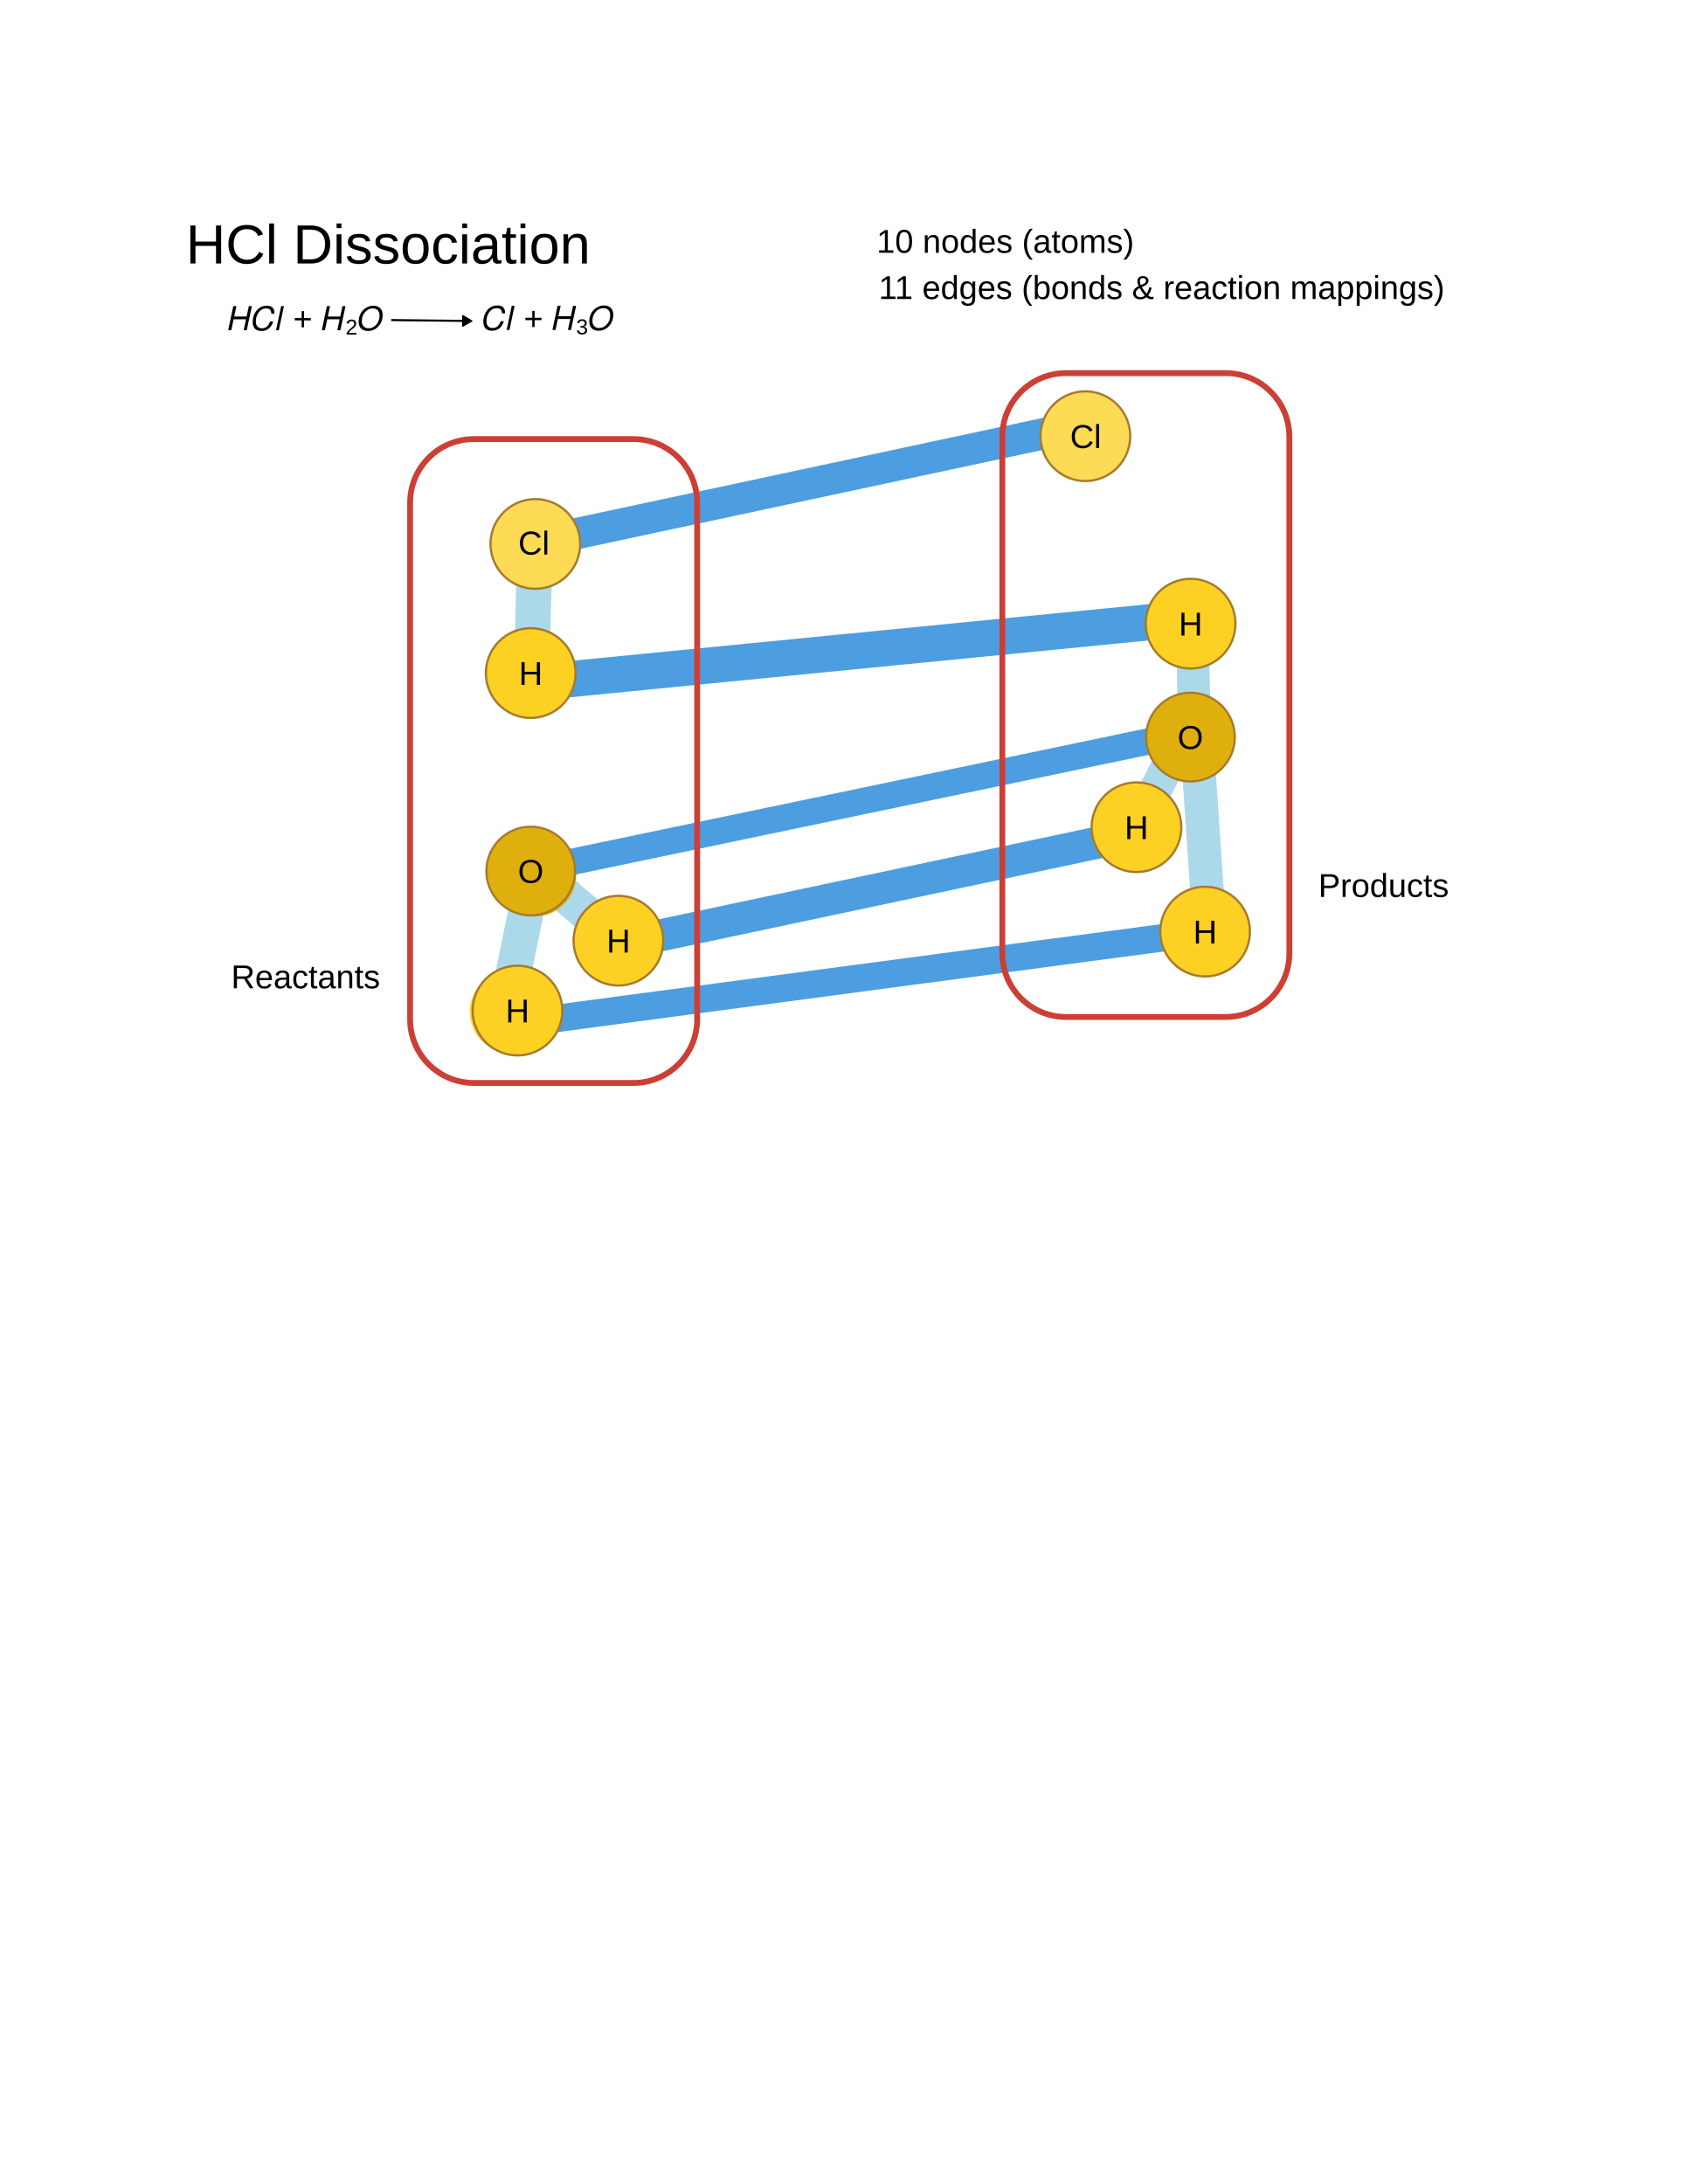
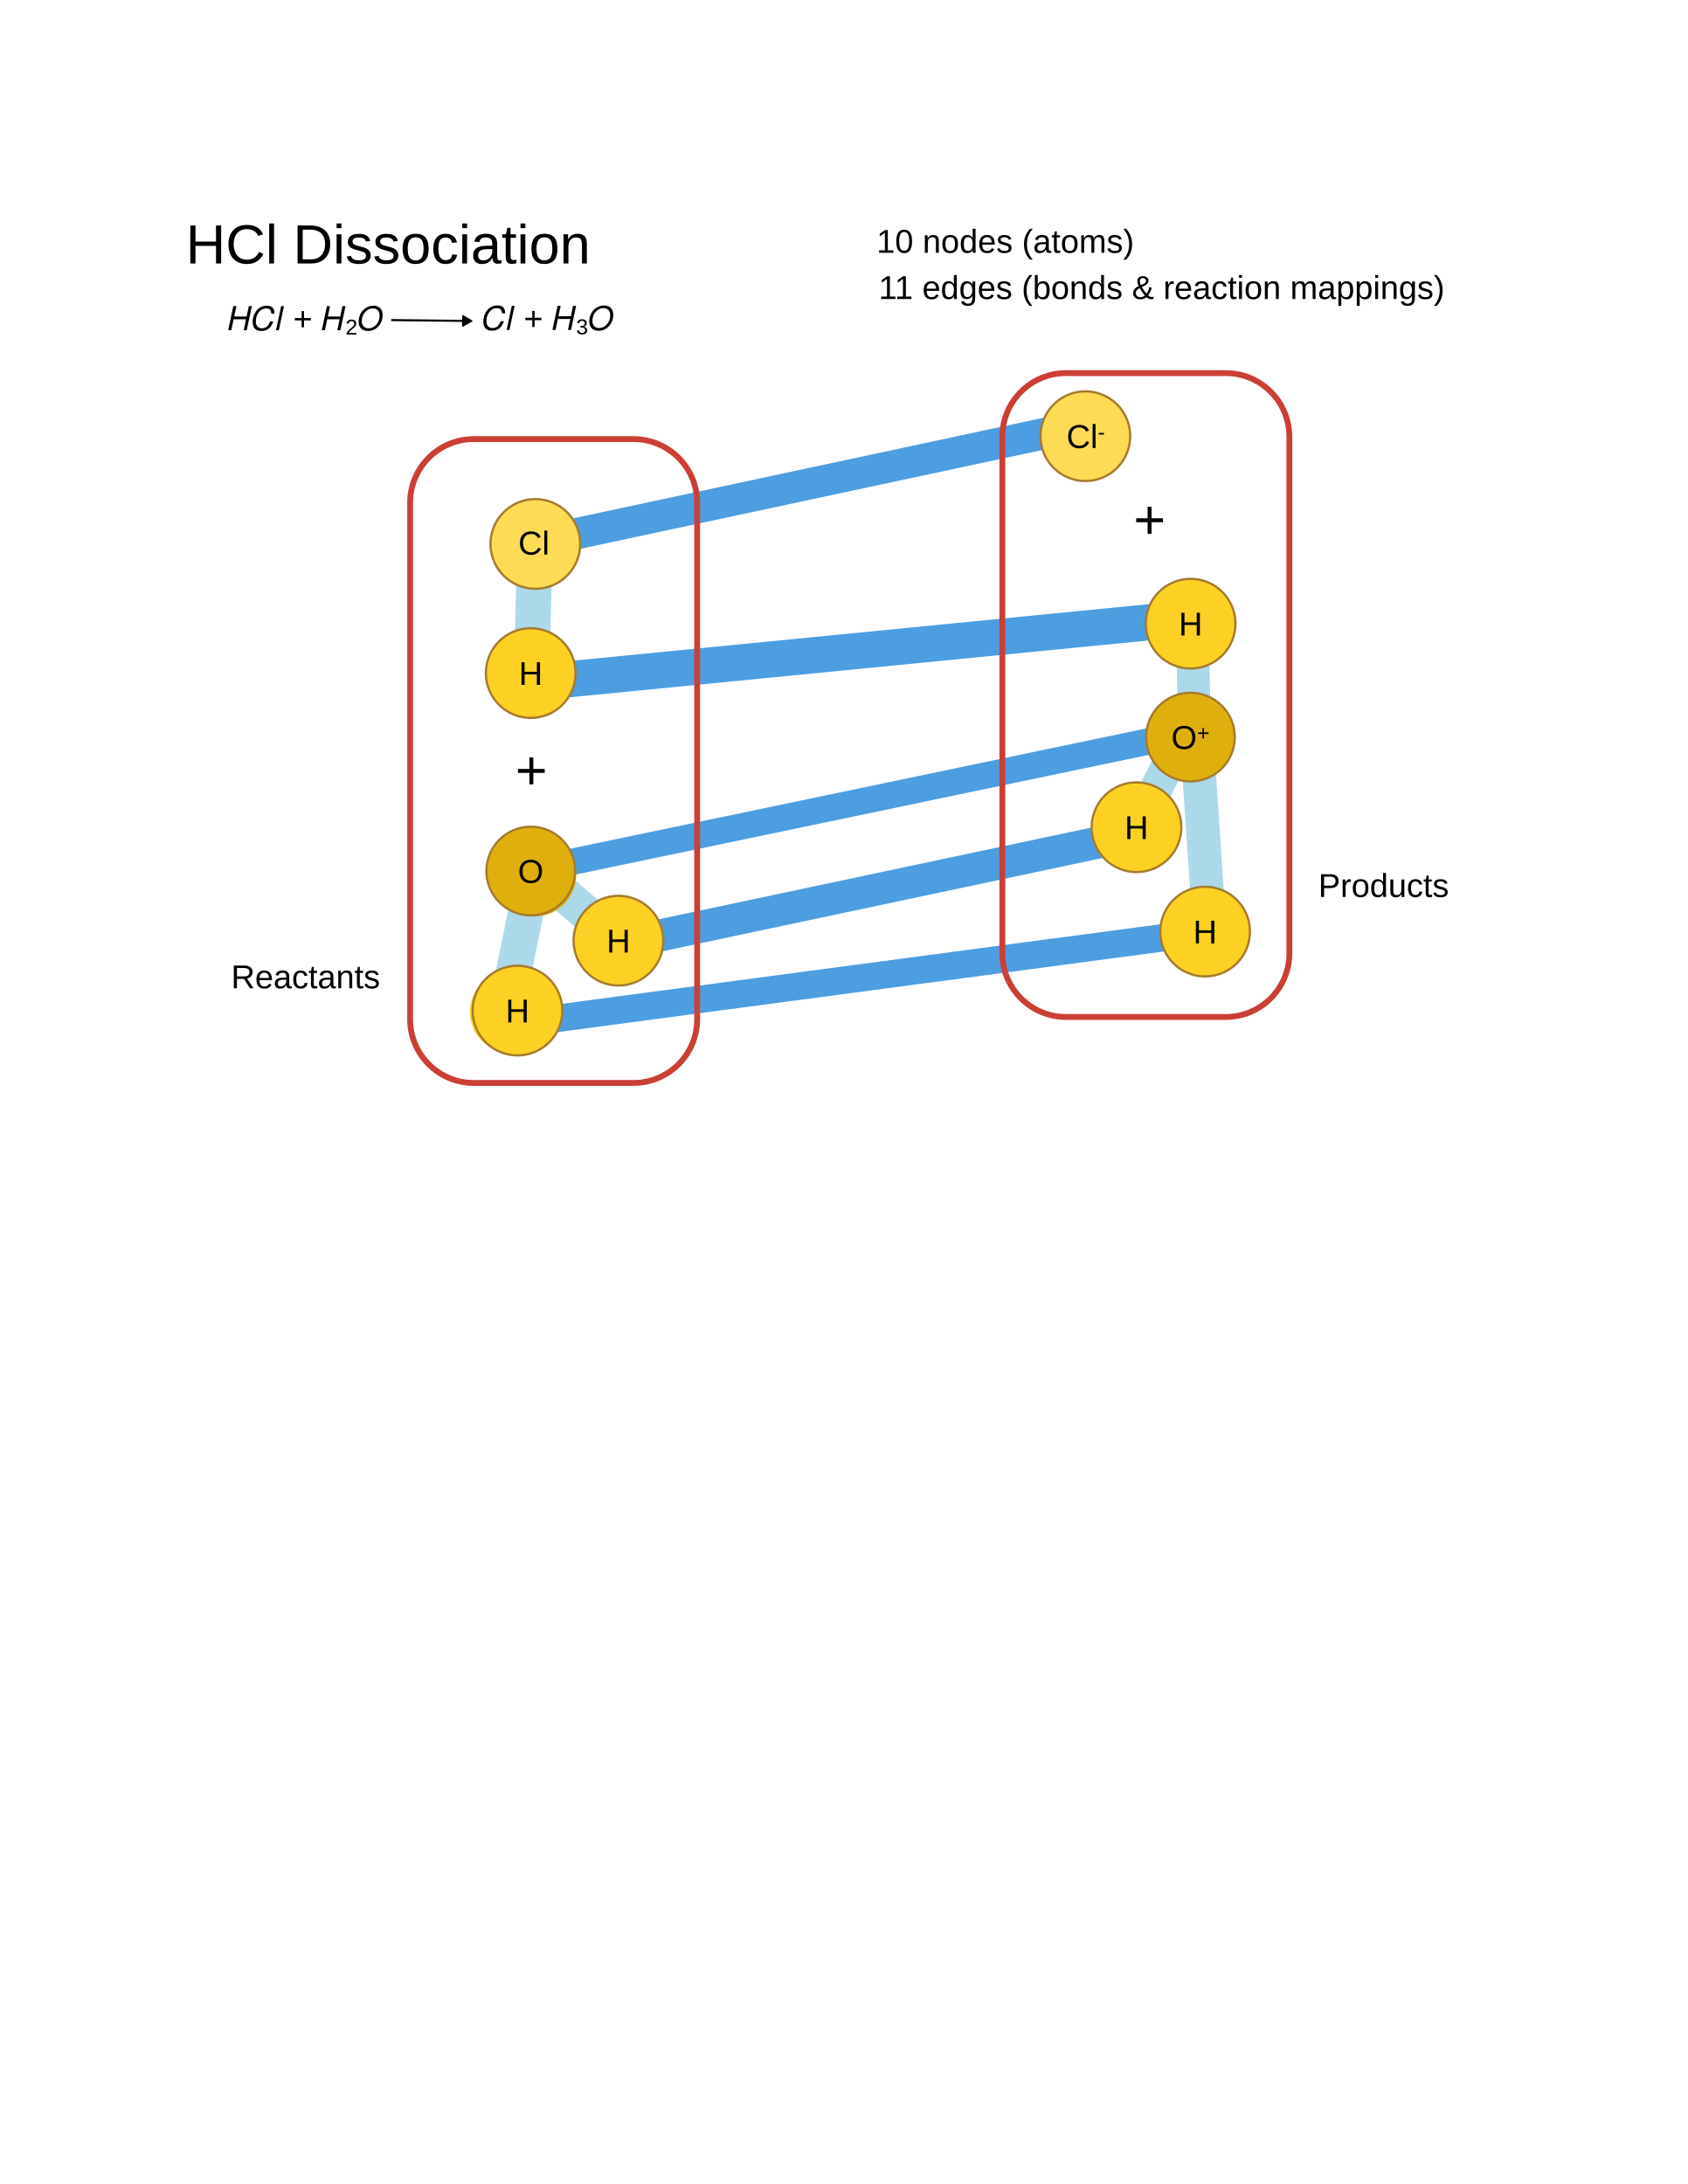
<svg xmlns="http://www.w3.org/2000/svg" xmlns:xlink="http://www.w3.org/1999/xlink" width="8.5in" height="11in" viewBox="0 0 612 792" version="1.1" id="svg78">
  <defs id="defs1">
    <marker style="overflow:visible" id="Triangle" refX="0" refY="0" orient="auto-start-reverse" markerWidth="1" markerHeight="1" viewBox="0 0 1 1" preserveAspectRatio="xMidYMid">
      <path transform="scale(0.5)" style="fill:context-stroke;fill-rule:evenodd;stroke:context-stroke;stroke-width:1pt" d="M 5.77,0 -2.88,5 V -5 Z" id="path135" />
    </marker>
    <style type="text/css" id="style1">*{stroke-linejoin: round; stroke-linecap: butt}</style>
    <defs id="defs6">
      <path id="C0_0_d1aa3b555e" d="M 0,20 C 5.304,20 10.392,17.893 14.142,14.142 17.893,10.392 20,5.304 20,0 20,-5.304 17.893,-10.392 14.142,-14.142 10.392,-17.893 5.304,-20 0,-20 c -5.304,0 -10.392,2.107 -14.142,5.858 C -17.893,-10.392 -20,-5.304 -20,0 c 0,5.304 2.107,10.392 5.858,14.142 C -10.392,17.893 -5.304,20 0,20 Z" />
    </defs>
    <clipPath id="p596d530fad-9">
      <rect x="0" y="0" width="720" height="720" id="rect78-4" />
    </clipPath>
    <clipPath id="p596d530fad-9-2">
      <rect x="0" y="0" width="720" height="720" id="rect78-4-4" />
    </clipPath>
    <clipPath id="p596d530fad-9-2-1">
      <rect x="0" y="0" width="720" height="720" id="rect78-4-4-7" />
    </clipPath>
    <clipPath id="p596d530fad-9-2-1-5">
      <rect x="0" y="0" width="720" height="720" id="rect78-4-4-7-2" />
    </clipPath>
    <clipPath id="p596d530fad-9-2-1-5-1">
      <rect x="0" y="0" width="720" height="720" id="rect78-4-4-7-2-4" />
    </clipPath>
    <clipPath id="p596d530fad-9-2-1-5-1-2">
      <rect x="0" y="0" width="720" height="720" id="rect78-4-4-7-2-4-2" />
    </clipPath>
    <rect x="443.179" y="194.101" width="28.638" height="20.506" id="rect98-5-2-8-6-6" />
    <rect x="443.179" y="194.101" width="28.638" height="20.506" id="rect98-5-2-8-6-6-9" />
    <rect x="443.179" y="194.101" width="28.638" height="20.506" id="rect2" />
    <rect x="443.179" y="194.101" width="28.638" height="20.506" id="rect3" />
    <rect x="443.179" y="194.101" width="28.638" height="20.506" id="rect4" />
    <rect x="443.179" y="194.101" width="28.638" height="20.506" id="rect5" />
    <rect x="443.179" y="194.101" width="28.638" height="20.506" id="rect6" />
    <rect x="443.179" y="194.101" width="28.638" height="20.506" id="rect7" />
    <rect x="443.179" y="194.101" width="28.638" height="20.506" id="rect8" />
    <rect x="443.179" y="194.101" width="28.638" height="20.506" id="rect8-7" />
  </defs>
  <g id="axes_1" transform="translate(-20.88055,13.51094)">
    <g id="LineCollection_1" />
    <text xml:space="preserve" style="font-size:20px;line-height:2.05;font-family:'Fira Code';-inkscape-font-specification:'Fira Code, Normal';text-align:center;writing-mode:lr-tb;direction:ltr;text-anchor:middle;fill:#00441b;fill-opacity:1;stroke:#4c9ee0;stroke-width:5;stroke-dasharray:20, 40;stroke-opacity:1" x="174.608" y="82.026" id="text87">
      <tspan id="tspan87" style="font-style:normal;font-variant:normal;font-weight:normal;font-stretch:normal;font-family:Arial;-inkscape-font-specification:Arial;fill:#000000;stroke:none;stroke-width:5" x="174.608" y="82.026">HCl Dissociation</tspan>
    </text>
    <g id="g92" transform="translate(-1.5,8.291913)">
      <text xml:space="preserve" style="font-style:normal;font-variant:normal;font-weight:normal;font-stretch:normal;font-size:12px;line-height:2.05;font-family:'Fira Code';-inkscape-font-specification:'Fira Code, Normal';font-variant-ligatures:normal;font-variant-caps:normal;font-variant-numeric:normal;font-variant-east-asian:normal;text-align:start;writing-mode:lr-tb;direction:ltr;text-anchor:start;fill:#000000;fill-opacity:1;stroke:none;stroke-width:5;stroke-linecap:butt;stroke-linejoin:round;stroke-dasharray:20, 40;stroke-opacity:1" x="340.222" y="69.867" id="text88">
        <tspan style="font-style:normal;font-variant:normal;font-weight:normal;font-stretch:normal;font-size:12px;font-family:Arial;-inkscape-font-specification:Arial;font-variant-ligatures:normal;font-variant-caps:normal;font-variant-numeric:normal;font-variant-east-asian:normal;text-align:start;text-anchor:start;stroke-width:5" x="340.222" y="69.867" id="tspan89">10 nodes (atoms)</tspan>
      </text>
      <text xml:space="preserve" style="font-style:normal;font-variant:normal;font-weight:normal;font-stretch:normal;font-size:12px;line-height:2.05;font-family:'Fira Code';-inkscape-font-specification:'Fira Code, Normal';font-variant-ligatures:normal;font-variant-caps:normal;font-variant-numeric:normal;font-variant-east-asian:normal;text-align:start;writing-mode:lr-tb;direction:ltr;text-anchor:start;fill:#000000;fill-opacity:1;stroke:none;stroke-width:5;stroke-linecap:butt;stroke-linejoin:round;stroke-dasharray:20, 40;stroke-opacity:1" x="340.981" y="86.628" id="text88-5">
        <tspan style="font-style:normal;font-variant:normal;font-weight:normal;font-stretch:normal;font-size:12px;font-family:Arial;-inkscape-font-specification:Arial;font-variant-ligatures:normal;font-variant-caps:normal;font-variant-numeric:normal;font-variant-east-asian:normal;text-align:start;text-anchor:start;stroke-width:5" x="340.981" y="86.628" id="tspan89-6">11 edges (bonds &amp; reaction mappings)</tspan>
      </text>
    </g>
    <g id="g91" transform="translate(6.839469)">
      <g id="g87" transform="matrix(0.73656,0,0,0.73656,46.02436,55.64863)">
        <path d="M 657.521,399.506 293.107,657.521" clip-path="url(#p596d530fad)" style="fill:none;stroke:#4c9ee0;stroke-width:16;stroke-opacity:1" id="path2" transform="matrix(0.6167132,0.4105551,-0.3656395,0.7443829,278.5738,-200.7323)" />
        <path d="M 490.874,122.943 62.479,258.59" clip-path="url(#p596d530fad)" style="fill:none;stroke:#4c9ee0;stroke-width:16;stroke-opacity:1" id="path3" transform="matrix(0.6043951,0.1681277,-0.2031913,0.9827552,220.5206,-88.39014)" />
        <path d="M 339.461,62.479 74.698,417.606" clip-path="url(#p596d530fad)" style="fill:none;stroke:#4c9ee0;stroke-width:16;stroke-opacity:1" id="path4" transform="matrix(0.525811,0.5545448,-0.558407,0.6119585,406.1342,38.85226)" />
        <path d="M 299.919,62.479 564.681,417.606" clip-path="url(#p596d530fad)" style="fill:none;stroke:#4c9ee0;stroke-width:16" id="path5" transform="matrix(0.4843268,-0.9428795,0.5767857,0.6108645,35.18399,487.12)" />
        <path d="M 299.919,62.479 564.681,417.606" clip-path="url(#p596d530fad-9)" style="fill:#00441b;fill-opacity:1;stroke:#abd9e9;stroke-width:16;stroke-linecap:butt;stroke-linejoin:round;stroke-opacity:1" id="path5-8" transform="matrix(0.8717376,0.08473658,-0.6541271,0.09772052,-0.6277615,141.8352)" />
        <path d="M 74.698,221.942 339.461,577.069" clip-path="url(#p596d530fad)" style="fill:none;stroke:#4c9ee0;stroke-width:16" id="path6" transform="matrix(0.3485885,-0.8829729,0.4952204,0.4981609,125.2074,326.3525)" />
        <path d="M 299.919,62.479 564.681,417.606" clip-path="url(#p596d530fad-9-2)" style="fill:#00441b;fill-opacity:1;stroke:#abd9e9;stroke-width:16;stroke-linecap:butt;stroke-linejoin:round;stroke-opacity:1" id="path5-8-5" transform="matrix(0.8508754,0.2056247,-0.6653372,-0.00190536,3.200285,287.01)" />
        <path d="M 299.919,62.479 564.681,417.606" clip-path="url(#p596d530fad-9-2-1)" style="fill:#00441b;fill-opacity:1;stroke:#abd9e9;stroke-width:16;stroke-linecap:butt;stroke-linejoin:round;stroke-opacity:1" id="path5-8-5-1" transform="matrix(-0.5925024,0.644369,0.3243603,-0.5809196,422.1529,215.451)" />
        <path d="M 299.919,62.479 564.681,417.606" clip-path="url(#p596d530fad-9-2-1-5)" style="fill:#00441b;fill-opacity:1;stroke:#abd9e9;stroke-width:16;stroke-linecap:butt;stroke-linejoin:round;stroke-opacity:1" id="path5-8-5-1-7" transform="matrix(-0.8246557,0.074045,0.6006405,-0.265097,761.4154,351.7569)" />
        <path d="M 299.919,62.479 564.681,417.606" clip-path="url(#p596d530fad-9-2-1-5-1)" style="fill:#00441b;fill-opacity:1;stroke:#abd9e9;stroke-width:16;stroke-linecap:butt;stroke-linejoin:round;stroke-opacity:1" id="path5-8-5-1-7-2" transform="matrix(-0.8031212,-0.2038567,0.6737641,0.00326323,712.2268,379.6915)" />
        <path d="M 299.919,62.479 564.681,417.606" clip-path="url(#p596d530fad-9-2-1-5-1-2)" style="fill:#00441b;fill-opacity:1;stroke:#abd9e9;stroke-width:16;stroke-linecap:butt;stroke-linejoin:round;stroke-opacity:1" id="path5-8-5-1-7-2-1" transform="matrix(-0.8053028,0.1950604,0.5972023,-0.3119585,748.8397,231.0992)" />
        <g clip-path="url(#p596d530fad)" id="g7">
          <use xlink:href="#C0_0_d1aa3b555e" x="490.874" y="122.943" style="fill:#ffdd54;stroke:#ffdd54" id="use7" transform="translate(0,-2.089427)" />
        </g>
        <g clip-path="url(#p596d530fad)" id="g15" transform="translate(-48.63691,-104.222)">
          <use xlink:href="#C0_0_d1aa3b555e" x="564.681" y="417.606" style="fill:#fdd123;stroke:#fdd123" id="use15" />
        </g>
        <g id="g84" transform="translate(-41.68878,-22.58142)">
          <g clip-path="url(#p596d530fad)" id="g6" transform="translate(-66.00724,-12.15923)">
            <use xlink:href="#C0_0_d1aa3b555e" x="657.521" y="399.506" style="fill:#fdd123;stroke:#fdd123" id="use6" />
          </g>
          <g id="text_1" transform="translate(-66.00724,-12.15923)">
            <g clip-path="url(#p596d530fad)" id="g17">
              <g transform="matrix(0.12,0,0,-0.12,653.8279,402.7458)" id="g16">
                <defs id="defs15">
                  <path id="FiraCode-Regular-48" d="M 2823,0 V 2143 H 1116 V 0 H 548 v 4519 h 568 V 2609 h 1707 v 1910 h 567 V 0 Z" transform="scale(0.015625)" />
                </defs>
              </g>
            </g>
          </g>
        </g>
        <g id="text_2">
          <g clip-path="url(#p596d530fad)" id="g19">
            <g transform="matrix(0.12,0,0,-0.12,483.4881,126.183)" id="g18">
              <defs id="defs17">
                <path id="FiraCode-Regular-43" d="m 2350,4592 q 443,0 741,-112 299,-112 569,-328 l -319,-371 q -213,180 -451,257 -238,78 -497,78 -371,0 -686,-176 -315,-175 -507,-581 -192,-405 -192,-1098 0,-672 182,-1079 182,-407 494,-588 312,-180 696,-180 377,0 625,114 248,115 425,263 L 3725,417 Q 3518,217 3186,71 2855,-75 2373,-75 1822,-75 1378,192 935,459 676,981 417,1503 417,2261 q 0,762 264,1282 264,520 704,784 440,265 965,265 z" transform="scale(0.015625)" />
                <path id="FiraCode-Regular-6c" d="M 2005,4848 V 853 q 0,-256 159,-363 160,-106 412,-106 155,0 297,33 143,33 284,88 L 3305,102 Q 3164,33 2955,-21 2747,-75 2485,-75 2025,-75 1739,179 1454,433 1454,883 V 4411 H 394 v 437 z" transform="scale(0.015625)" />
              </defs>
            </g>
          </g>
        </g>
        <g id="g79" transform="translate(-48.63691,-104.222)">
          <g clip-path="url(#p596d530fad)" id="g8" transform="translate(251.7948,310.7517)">
            <use xlink:href="#C0_0_d1aa3b555e" x="339.461" y="62.479" style="fill:#dfaf0e;stroke:#dfaf0e" id="use8" />
          </g>
          <g id="text_3" transform="translate(251.7958,311.7464)">
            <g clip-path="url(#p596d530fad)" id="g21">
              <g transform="matrix(0.12,0,0,-0.12,335.7678,65.71934)" id="g20">
                <defs id="defs19">
                  <path id="FiraCode-Regular-4f" d="m 3633,2255 q 0,-686 -187,-1211 -187,-525 -556,-822 -369,-297 -921,-297 -551,0 -921,290 -369,290 -556,812 -187,522 -187,1221 0,686 187,1214 187,529 556,829 370,301 921,301 552,0 921,-293 369,-292 556,-819 187,-526 187,-1225 z m -597,0 q 0,902 -248,1381 -248,480 -819,480 -571,0 -819,-483 -247,-482 -247,-1385 0,-902 256,-1373 256,-471 810,-471 571,0 819,474 248,474 248,1377 z" transform="scale(0.015625)" />
                </defs>
              </g>
            </g>
          </g>
        </g>
        <g id="g86" transform="translate(-3.908323,64.70446)">
          <g clip-path="url(#p596d530fad)" id="g9" transform="translate(-78.16647,110.3016)">
            <use xlink:href="#C0_0_d1aa3b555e" x="299.919" y="62.479" style="fill:#fdd123;stroke:#fdd123" id="use9" />
          </g>
          <g id="text_4" transform="translate(-78.16647,110.3016)">
            <g clip-path="url(#p596d530fad)" id="g23">
              <g transform="matrix(0.12,0,0,-0.12,296.2263,65.71935)" id="g22" />
            </g>
          </g>
        </g>
        <g id="g80" transform="translate(133.6943,182.3268)">
          <g clip-path="url(#p596d530fad)" id="g10">
            <use xlink:href="#C0_0_d1aa3b555e" x="74.698" y="221.942" style="fill:#fdd123;stroke:#fdd123" id="use10" />
          </g>
          <g id="text_5">
            <g clip-path="url(#p596d530fad)" id="g25">
              <g transform="matrix(0.12,0,0,-0.12,71.00552,225.1817)" id="g24" />
            </g>
          </g>
        </g>
        <g id="g85" transform="translate(1.302774,-64.70446)">
          <g clip-path="url(#p596d530fad)" id="g11" transform="translate(156.3329,-19.97587)">
            <use xlink:href="#C0_0_d1aa3b555e" x="62.479" y="258.59" style="fill:#ffdd54;stroke:#ffdd54" id="use11" />
          </g>
          <g id="text_6" transform="translate(156.3329,-19.97587)">
            <g clip-path="url(#p596d530fad)" id="g27">
              <g transform="matrix(0.12,0,0,-0.12,55.09371,261.8296)" id="g26" />
            </g>
          </g>
        </g>
        <g id="g83" transform="translate(145.0422,-80.77201)">
          <g clip-path="url(#p596d530fad)" id="g12">
            <use xlink:href="#C0_0_d1aa3b555e" x="74.698" y="417.606" style="fill:#dfaf0e;stroke:#dfaf0e" id="use12" />
          </g>
          <g id="text_7">
            <g clip-path="url(#p596d530fad)" id="g29">
              <g transform="matrix(0.12,0,0,-0.12,71.0055,420.8465)" id="g28" />
            </g>
          </g>
        </g>
        <g id="g82" transform="translate(-32.1351,-287.4789)">
          <g clip-path="url(#p596d530fad)" id="g13">
            <use xlink:href="#C0_0_d1aa3b555e" x="293.107" y="657.521" style="fill:#fdd123;stroke:#fdd123" id="use13" />
          </g>
          <g id="text_8">
            <g clip-path="url(#p596d530fad)" id="g31">
              <g transform="matrix(0.12,0,0,-0.12,289.4139,660.7607)" id="g30" />
            </g>
          </g>
        </g>
        <g id="g81" transform="translate(203.2328,-363.9083)">
          <g clip-path="url(#p596d530fad)" id="g14">
            <use xlink:href="#C0_0_d1aa3b555e" x="339.461" y="577.069" style="fill:#fdd123;stroke:#fdd123" id="use14" />
          </g>
          <g id="text_9">
            <g clip-path="url(#p596d530fad)" id="g33">
              <g transform="matrix(0.12,0,0,-0.12,335.7678,580.3088)" id="g32" />
            </g>
          </g>
        </g>
        <g id="text_10" transform="translate(-48.63691,-104.222)">
          <g clip-path="url(#p596d530fad)" id="g35">
            <g transform="matrix(0.12,0,0,-0.12,560.9885,420.8464)" id="g34" />
          </g>
        </g>
      </g>
      <text xml:space="preserve" style="font-style:normal;font-variant:normal;font-weight:normal;font-stretch:normal;font-size:12px;line-height:2.05;font-family:'Fira Code';-inkscape-font-specification:'Fira Code, Normal';font-variant-ligatures:normal;font-variant-caps:normal;font-variant-numeric:normal;font-variant-east-asian:normal;text-align:start;writing-mode:lr-tb;direction:ltr;text-anchor:start;fill:#4d4d4d;fill-opacity:1;stroke:none;stroke-width:5;stroke-dasharray:20, 40;stroke-dashoffset:0;stroke-opacity:1" x="97.845" y="344.883" id="text91">
        <tspan id="tspan91" style="font-style:normal;font-variant:normal;font-weight:normal;font-stretch:normal;font-family:Arial;-inkscape-font-specification:Arial;fill:#000000;fill-opacity:1;stroke:none;stroke-width:5" x="97.845" y="344.883">Reactants</tspan>
      </text>
      <text xml:space="preserve" style="font-style:normal;font-variant:normal;font-weight:normal;font-stretch:normal;font-size:12px;line-height:2.05;font-family:'Fira Code';-inkscape-font-specification:'Fira Code, Normal';font-variant-ligatures:normal;font-variant-caps:normal;font-variant-numeric:normal;font-variant-east-asian:normal;text-align:start;writing-mode:lr-tb;direction:ltr;text-anchor:start;fill:#4d4d4d;fill-opacity:1;stroke:none;stroke-width:5;stroke-linecap:butt;stroke-linejoin:round;stroke-dasharray:20, 40;stroke-dashoffset:0;stroke-opacity:1" x="492.052" y="311.76" id="text91-2">
        <tspan id="tspan91-7" style="font-style:normal;font-variant:normal;font-weight:normal;font-stretch:normal;font-family:Arial;-inkscape-font-specification:Arial;fill:#000000;fill-opacity:1;stroke:none;stroke-width:5" x="492.052" y="311.76">Products</tspan>
      </text>
+       <text xml:space="preserve" style="font-style:normal;font-variant:normal;font-weight:normal;font-stretch:normal;font-size:20px;line-height:2.05;font-family:'Fira Code';-inkscape-font-specification:'Fira Code, Normal';font-variant-ligatures:normal;font-variant-caps:normal;font-variant-numeric:normal;font-variant-east-asian:normal;text-align:start;writing-mode:lr-tb;direction:ltr;text-anchor:start;fill:#4d4d4d;fill-opacity:1;stroke:none;stroke-width:5;stroke-linecap:butt;stroke-linejoin:round;stroke-dasharray:20, 40;stroke-dashoffset:0;stroke-opacity:1" x="425.029" y="181.806" id="text91-2-3">
+         <tspan id="tspan91-7-5" style="font-style:normal;font-variant:normal;font-weight:normal;font-stretch:normal;font-size:20px;font-family:Arial;-inkscape-font-specification:Arial;fill:#000000;fill-opacity:1;stroke:none;stroke-width:5" x="425.029" y="181.806">+</tspan>
+       </text>
+       <text xml:space="preserve" style="font-style:normal;font-variant:normal;font-weight:normal;font-stretch:normal;font-size:20px;line-height:2.05;font-family:'Fira Code';-inkscape-font-specification:'Fira Code, Normal';font-variant-ligatures:normal;font-variant-caps:normal;font-variant-numeric:normal;font-variant-east-asian:normal;text-align:start;writing-mode:lr-tb;direction:ltr;text-anchor:start;fill:#4d4d4d;fill-opacity:1;stroke:none;stroke-width:5;stroke-linecap:butt;stroke-linejoin:round;stroke-dasharray:20, 40;stroke-dashoffset:0;stroke-opacity:1" x="200.871" y="272.698" id="text15">
+         <tspan id="tspan15" style="font-style:normal;font-variant:normal;font-weight:normal;font-stretch:normal;font-size:20px;font-family:Arial;-inkscape-font-specification:Arial;fill:#000000;fill-opacity:1;stroke:none;stroke-width:5" x="200.871" y="272.698">+</tspan>
+       </text>
    </g>
    <rect style="fill:none;fill-opacity:1;stroke:#cc3f35;stroke-width:2.115;stroke-linecap:butt;stroke-linejoin:round;stroke-dasharray:none;stroke-dashoffset:0;stroke-opacity:1" id="rect274" width="104.081" height="233.482" x="169.583" y="145.722" ry="23.08" />
    <rect style="fill:none;fill-opacity:1;stroke:#cc3f35;stroke-width:2.115;stroke-linecap:butt;stroke-linejoin:round;stroke-dasharray:none;stroke-dashoffset:0;stroke-opacity:1" id="rect274-1" width="104.081" height="233.482" x="384.316" y="121.796" ry="23.08" />
    <path id="use18-7" d="m 214.992,200.008 c 4.313,0 8.451,-1.714 11.501,-4.764 3.05,-3.05 4.764,-7.187 4.764,-11.501 0,-4.313 -1.714,-8.451 -4.764,-11.501 -3.05,-3.05 -7.187,-4.764 -11.501,-4.764 -4.313,0 -8.451,1.714 -11.501,4.764 -3.05,3.05 -4.764,7.187 -4.764,11.501 0,4.313 1.714,8.451 4.764,11.501 3.05,3.05 7.187,4.764 11.501,4.764 z" style="fill:#fddb55;stroke:#a57b2e;stroke-width:0.813;stroke-linecap:butt;stroke-linejoin:round;stroke-opacity:1;fill-opacity:1" />
    <path id="use18-7-0" d="m 213.319,246.835 c 4.313,0 8.451,-1.714 11.501,-4.764 3.05,-3.05 4.764,-7.187 4.764,-11.501 0,-4.313 -1.714,-8.451 -4.764,-11.501 -3.05,-3.05 -7.187,-4.764 -11.501,-4.764 -4.313,0 -8.451,1.714 -11.501,4.764 -3.05,3.05 -4.764,7.187 -4.764,11.501 0,4.313 1.714,8.451 4.764,11.501 3.05,3.05 7.187,4.764 11.501,4.764 z" style="fill:#fdd123;stroke:#a57b2e;stroke-width:0.813;stroke-linecap:butt;stroke-linejoin:round;stroke-opacity:1" />
    <path id="use18-7-0-2" d="m 414.422,160.929 c 4.313,0 8.451,-1.714 11.501,-4.764 3.05,-3.05 4.764,-7.187 4.764,-11.501 0,-4.313 -1.714,-8.451 -4.764,-11.501 -3.05,-3.05 -7.187,-4.764 -11.501,-4.764 -4.313,0 -8.451,1.714 -11.501,4.764 -3.05,3.05 -4.764,7.187 -4.764,11.501 0,4.313 1.714,8.451 4.764,11.501 3.05,3.05 7.187,4.764 11.501,4.764 z" style="fill:#fddb55;stroke:#a57b2e;stroke-width:0.813;stroke-linecap:butt;stroke-linejoin:round;stroke-opacity:1;fill-opacity:1" />
    <path id="use18-7-0-2-7" d="m 452.59,228.919 c 4.313,0 8.451,-1.714 11.501,-4.764 3.05,-3.05 4.764,-7.187 4.764,-11.501 0,-4.313 -1.714,-8.451 -4.764,-11.501 -3.05,-3.05 -7.187,-4.764 -11.501,-4.764 -4.313,0 -8.451,1.714 -11.501,4.764 -3.05,3.05 -4.764,7.187 -4.764,11.501 0,4.313 1.714,8.451 4.764,11.501 3.05,3.05 7.187,4.764 11.501,4.764 z" style="fill:#fdd123;stroke:#a57b2e;stroke-width:0.813;stroke-linecap:butt;stroke-linejoin:round;stroke-opacity:1" />
    <path id="use18-7-0-2-7-6" d="m 432.962,302.74 c 4.313,0 8.451,-1.714 11.501,-4.764 3.05,-3.05 4.764,-7.187 4.764,-11.501 0,-4.313 -1.714,-8.451 -4.764,-11.501 -3.05,-3.05 -7.187,-4.764 -11.501,-4.764 -4.313,0 -8.451,1.714 -11.501,4.764 -3.05,3.05 -4.764,7.187 -4.764,11.501 0,4.313 1.714,8.451 4.764,11.501 3.05,3.05 7.187,4.764 11.501,4.764 z" style="fill:#fdd123;stroke:#a57b2e;stroke-width:0.813;stroke-linecap:butt;stroke-linejoin:round;stroke-opacity:1" />
    <path id="use18-7-0-2-7-6-4" d="m 457.843,340.585 c 4.313,0 8.451,-1.714 11.501,-4.764 3.05,-3.05 4.764,-7.187 4.764,-11.501 0,-4.313 -1.714,-8.451 -4.764,-11.501 -3.05,-3.05 -7.187,-4.764 -11.501,-4.764 -4.313,0 -8.451,1.714 -11.501,4.764 -3.05,3.05 -4.764,7.187 -4.764,11.501 0,4.313 1.714,8.451 4.764,11.501 3.05,3.05 7.187,4.764 11.501,4.764 z" style="fill:#fdd123;stroke:#a57b2e;stroke-width:0.813;stroke-linecap:butt;stroke-linejoin:round;stroke-opacity:1" />
    <path id="use18-7-0-2-7-6-4-2" d="m 245.124,343.876 c 4.313,0 8.451,-1.714 11.501,-4.764 3.05,-3.05 4.764,-7.187 4.764,-11.501 0,-4.313 -1.714,-8.451 -4.764,-11.501 -3.05,-3.05 -7.187,-4.764 -11.501,-4.764 -4.313,0 -8.451,1.714 -11.501,4.764 -3.05,3.05 -4.764,7.187 -4.764,11.501 0,4.313 1.714,8.451 4.764,11.501 3.05,3.05 7.187,4.764 11.501,4.764 z" style="fill:#fdd123;stroke:#a57b2e;stroke-width:0.813;stroke-linecap:butt;stroke-linejoin:round;stroke-opacity:1" />
    <path id="use18-7-0-2-7-6-4-2-7" d="m 208.517,369.229 c 4.313,0 8.451,-1.714 11.501,-4.764 3.05,-3.05 4.764,-7.187 4.764,-11.501 0,-4.313 -1.714,-8.451 -4.764,-11.501 -3.05,-3.05 -7.187,-4.764 -11.501,-4.764 -4.313,0 -8.451,1.714 -11.501,4.764 -3.05,3.05 -4.764,7.187 -4.764,11.501 0,4.313 1.714,8.451 4.764,11.501 3.05,3.05 7.187,4.764 11.501,4.764 z" style="fill:#fdd123;stroke:#a57b2e;stroke-width:0.813;stroke-linecap:butt;stroke-linejoin:round;stroke-opacity:1" />
    <text xml:space="preserve" transform="matrix(1.565659,0,0,1.565659,-501.8284,-125.6146)" id="text98-3-6-3-8-8" style="font-style:normal;font-variant:normal;font-weight:normal;font-stretch:normal;font-size:7.665px;line-height:1;font-family:Arial;-inkscape-font-specification:'Arial, Normal';font-variant-ligatures:normal;font-variant-caps:normal;font-variant-numeric:normal;font-variant-east-asian:normal;text-align:center;white-space:pre;shape-inside:url(#rect98-5-2-8-6-6);display:inline;fill:#000000;fill-opacity:1;stroke:none;stroke-width:5.217;stroke-linecap:butt;stroke-linejoin:round;stroke-dasharray:none;stroke-dashoffset:0;stroke-opacity:1">
-       <tspan x="453.879" y="200.047" id="tspan1">Cl</tspan>
+       <tspan x="453.879" y="200.047" id="tspan3">Cl</tspan>
    </text>
    <path id="use17-0" d="m 213.328,318.445 c 4.266,0 8.358,-1.695 11.374,-4.711 3.016,-3.016 4.711,-7.108 4.711,-11.374 0,-4.266 -1.695,-8.358 -4.711,-11.374 -3.016,-3.016 -7.108,-4.711 -11.374,-4.711 -4.266,0 -8.358,1.695 -11.374,4.711 -3.016,3.016 -4.711,7.108 -4.711,11.374 0,4.266 1.695,8.358 4.711,11.374 3.016,3.016 7.108,4.711 11.374,4.711 z" style="fill:#dfaf0e;stroke:#a57b2e;stroke-width:0.804;stroke-linecap:butt;stroke-linejoin:round;stroke-opacity:1" />
    <path id="use17-0-6" d="m 452.535,269.875 c 4.266,0 8.358,-1.695 11.374,-4.711 3.016,-3.016 4.711,-7.108 4.711,-11.374 0,-4.266 -1.695,-8.358 -4.711,-11.374 -3.016,-3.016 -7.108,-4.711 -11.374,-4.711 -4.266,0 -8.358,1.695 -11.374,4.711 -3.016,3.016 -4.711,7.108 -4.711,11.374 0,4.266 1.695,8.358 4.711,11.374 3.016,3.016 7.108,4.711 11.374,4.711 z" style="fill:#dfaf0e;stroke:#a57b2e;stroke-width:0.804;stroke-linecap:butt;stroke-linejoin:round;stroke-opacity:1" />
    <text xml:space="preserve" transform="matrix(1.548424,0,0,1.548424,-495.0789,-74.99483)" id="text98-3-6-3-8-8-5" style="font-style:normal;font-variant:normal;font-weight:normal;font-stretch:normal;font-size:7.75px;line-height:1;font-family:Arial;-inkscape-font-specification:'Arial, Normal';font-variant-ligatures:normal;font-variant-caps:normal;font-variant-numeric:normal;font-variant-east-asian:normal;text-align:center;white-space:pre;shape-inside:url(#rect98-5-2-8-6-6-9);display:inline;fill:#000000;fill-opacity:1;stroke:none;stroke-width:5.217;stroke-linecap:butt;stroke-linejoin:round;stroke-dasharray:none;stroke-dashoffset:0;stroke-opacity:1">
-       <tspan x="454.7" y="200.114" id="tspan2">H</tspan>
+       <tspan x="454.7" y="200.114" id="tspan4">H</tspan>
    </text>
    <text xml:space="preserve" transform="matrix(1.565659,0,0,1.565659,-301.741,-164.2464)" id="text2" style="font-style:normal;font-variant:normal;font-weight:normal;font-stretch:normal;font-size:7.665px;line-height:1;font-family:Arial;-inkscape-font-specification:'Arial, Normal';font-variant-ligatures:normal;font-variant-caps:normal;font-variant-numeric:normal;font-variant-east-asian:normal;text-align:center;white-space:pre;shape-inside:url(#rect2);display:inline;fill:#000000;fill-opacity:1;stroke:none;stroke-width:5.217;stroke-linecap:butt;stroke-linejoin:round;stroke-dasharray:none;stroke-dashoffset:0;stroke-opacity:1">
-       <tspan x="453.879" y="200.047" id="tspan3">Cl</tspan>
+       <tspan x="453.05" y="200.047" id="tspan6">Cl<tspan style="font-size:65%;baseline-shift:super" id="tspan5">-</tspan>
+       </tspan>
    </text>
    <text xml:space="preserve" transform="matrix(1.548424,0,0,1.548424,-255.8081,-92.9116)" id="text3" style="font-style:normal;font-variant:normal;font-weight:normal;font-stretch:normal;font-size:7.75px;line-height:1;font-family:Arial;-inkscape-font-specification:'Arial, Normal';font-variant-ligatures:normal;font-variant-caps:normal;font-variant-numeric:normal;font-variant-east-asian:normal;text-align:center;white-space:pre;shape-inside:url(#rect3);display:inline;fill:#000000;fill-opacity:1;stroke:none;stroke-width:5.217;stroke-linecap:butt;stroke-linejoin:round;stroke-dasharray:none;stroke-dashoffset:0;stroke-opacity:1">
-       <tspan x="454.7" y="200.114" id="tspan4">H</tspan>
+       <tspan x="454.7" y="200.114" id="tspan7">H</tspan>
    </text>
    <text xml:space="preserve" transform="matrix(1.548424,0,0,1.548424,-275.4366,-19.09061)" id="text4" style="font-style:normal;font-variant:normal;font-weight:normal;font-stretch:normal;font-size:7.75px;line-height:1;font-family:Arial;-inkscape-font-specification:'Arial, Normal';font-variant-ligatures:normal;font-variant-caps:normal;font-variant-numeric:normal;font-variant-east-asian:normal;text-align:center;white-space:pre;shape-inside:url(#rect4);display:inline;fill:#000000;fill-opacity:1;stroke:none;stroke-width:5.217;stroke-linecap:butt;stroke-linejoin:round;stroke-dasharray:none;stroke-dashoffset:0;stroke-opacity:1">
-       <tspan x="454.7" y="200.114" id="tspan5">H</tspan>
+       <tspan x="454.7" y="200.114" id="tspan8">H</tspan>
    </text>
    <text xml:space="preserve" transform="matrix(1.548424,0,0,1.548424,-250.5555,18.75433)" id="text5" style="font-style:normal;font-variant:normal;font-weight:normal;font-stretch:normal;font-size:7.75px;line-height:1;font-family:Arial;-inkscape-font-specification:'Arial, Normal';font-variant-ligatures:normal;font-variant-caps:normal;font-variant-numeric:normal;font-variant-east-asian:normal;text-align:center;white-space:pre;shape-inside:url(#rect5);display:inline;fill:#000000;fill-opacity:1;stroke:none;stroke-width:5.217;stroke-linecap:butt;stroke-linejoin:round;stroke-dasharray:none;stroke-dashoffset:0;stroke-opacity:1">
-       <tspan x="454.7" y="200.114" id="tspan6">H</tspan>
+       <tspan x="454.7" y="200.114" id="tspan11">H</tspan>
    </text>
    <text xml:space="preserve" transform="matrix(1.548424,0,0,1.548424,-463.2744,22.04551)" id="text6" style="font-style:normal;font-variant:normal;font-weight:normal;font-stretch:normal;font-size:7.75px;line-height:1;font-family:Arial;-inkscape-font-specification:'Arial, Normal';font-variant-ligatures:normal;font-variant-caps:normal;font-variant-numeric:normal;font-variant-east-asian:normal;text-align:center;white-space:pre;shape-inside:url(#rect6);display:inline;fill:#000000;fill-opacity:1;stroke:none;stroke-width:5.217;stroke-linecap:butt;stroke-linejoin:round;stroke-dasharray:none;stroke-dashoffset:0;stroke-opacity:1">
-       <tspan x="454.7" y="200.114" id="tspan7">H</tspan>
+       <tspan x="454.7" y="200.114" id="tspan14">H</tspan>
    </text>
    <text xml:space="preserve" transform="matrix(1.548424,0,0,1.548424,-499.8812,47.3988)" id="text7" style="font-style:normal;font-variant:normal;font-weight:normal;font-stretch:normal;font-size:7.75px;line-height:1;font-family:Arial;-inkscape-font-specification:'Arial, Normal';font-variant-ligatures:normal;font-variant-caps:normal;font-variant-numeric:normal;font-variant-east-asian:normal;text-align:center;white-space:pre;shape-inside:url(#rect7);display:inline;fill:#000000;fill-opacity:1;stroke:none;stroke-width:5.217;stroke-linecap:butt;stroke-linejoin:round;stroke-dasharray:none;stroke-dashoffset:0;stroke-opacity:1">
-       <tspan x="454.7" y="200.114" id="tspan8">H</tspan>
+       <tspan x="454.7" y="200.114" id="tspan16">H</tspan>
    </text>
    <text xml:space="preserve" transform="matrix(1.548424,0,0,1.548424,-495.0704,-3.20647)" id="text8" style="font-style:normal;font-variant:normal;font-weight:normal;font-stretch:normal;font-size:7.75px;line-height:1;font-family:Arial;-inkscape-font-specification:'Arial, Normal';font-variant-ligatures:normal;font-variant-caps:normal;font-variant-numeric:normal;font-variant-east-asian:normal;text-align:center;white-space:pre;shape-inside:url(#rect8);display:inline;fill:#000000;fill-opacity:1;stroke:none;stroke-width:5.217;stroke-linecap:butt;stroke-linejoin:round;stroke-dasharray:none;stroke-dashoffset:0;stroke-opacity:1">
-       <tspan x="454.484" y="200.114" id="tspan11">O</tspan>
+       <tspan x="454.484" y="200.114" id="tspan17">O</tspan>
    </text>
    <text xml:space="preserve" transform="matrix(1.548424,0,0,1.548424,-255.8867,-51.77282)" id="text8-8" style="font-style:normal;font-variant:normal;font-weight:normal;font-stretch:normal;font-size:7.75px;line-height:1;font-family:Arial;-inkscape-font-specification:'Arial, Normal';font-variant-ligatures:normal;font-variant-caps:normal;font-variant-numeric:normal;font-variant-east-asian:normal;text-align:center;white-space:pre;shape-inside:url(#rect8-7);display:inline;fill:#000000;fill-opacity:1;stroke:none;stroke-width:5.217;stroke-linecap:butt;stroke-linejoin:round;stroke-dasharray:none;stroke-dashoffset:0;stroke-opacity:1">
-       <tspan x="454.484" y="200.114" id="tspan14">O</tspan>
+       <tspan x="453.013" y="200.114" id="tspan19">O<tspan style="font-size:65%;baseline-shift:super" id="tspan18">+</tspan>
+       </tspan>
    </text>
    <g id="g36">
      <text xml:space="preserve" style="font-style:normal;font-variant:normal;font-weight:normal;font-stretch:normal;font-size:12px;font-family:Arial;-inkscape-font-specification:Arial;text-align:start;writing-mode:lr-tb;direction:ltr;text-anchor:start;fill:#000000;fill-opacity:1;stroke:none;stroke-width:1.289;stroke-linejoin:round;stroke-miterlimit:4.8;paint-order:fill markers stroke" x="103.57" y="106.244" id="text9">
        <tspan id="tspan9" style="fill:#000000;fill-opacity:1;stroke:none;stroke-width:1.289" x="103.57" y="106.244">𝐻𝐶𝑙 + 𝐻<tspan style="font-size:65%;baseline-shift:sub" id="tspan10">2</tspan>𝑂 </tspan>
      </text>
      <path style="fill:none;fill-rule:evenodd;stroke:#000000;stroke-width:0.75px;stroke-linecap:butt;stroke-linejoin:miter;stroke-opacity:1;marker-end:url(#Triangle)" d="m 162.745,102.559 27.022,0.307" id="path10" />
      <text xml:space="preserve" style="font-style:normal;font-variant:normal;font-weight:normal;font-stretch:normal;font-size:12px;font-family:Arial;-inkscape-font-specification:Arial;text-align:start;writing-mode:lr-tb;direction:ltr;text-anchor:start;fill:#000000;fill-opacity:1;stroke:none;stroke-width:1.289;stroke-linejoin:round;stroke-miterlimit:4.8;paint-order:fill markers stroke" x="195.842" y="106.145" id="text12">
        <tspan id="tspan12" style="fill:#000000;fill-opacity:1;stroke:none;stroke-width:1.289" x="195.842" y="106.145">𝐶𝑙 + 𝐻<tspan style="font-size:65%;baseline-shift:sub" id="tspan13">3</tspan>𝑂 </tspan>
      </text>
    </g>
  </g>
  <defs id="defs78">
    <clipPath id="p596d530fad">
      <rect x="0" y="0" width="720" height="720" id="rect78" />
    </clipPath>
  </defs>
</svg>
